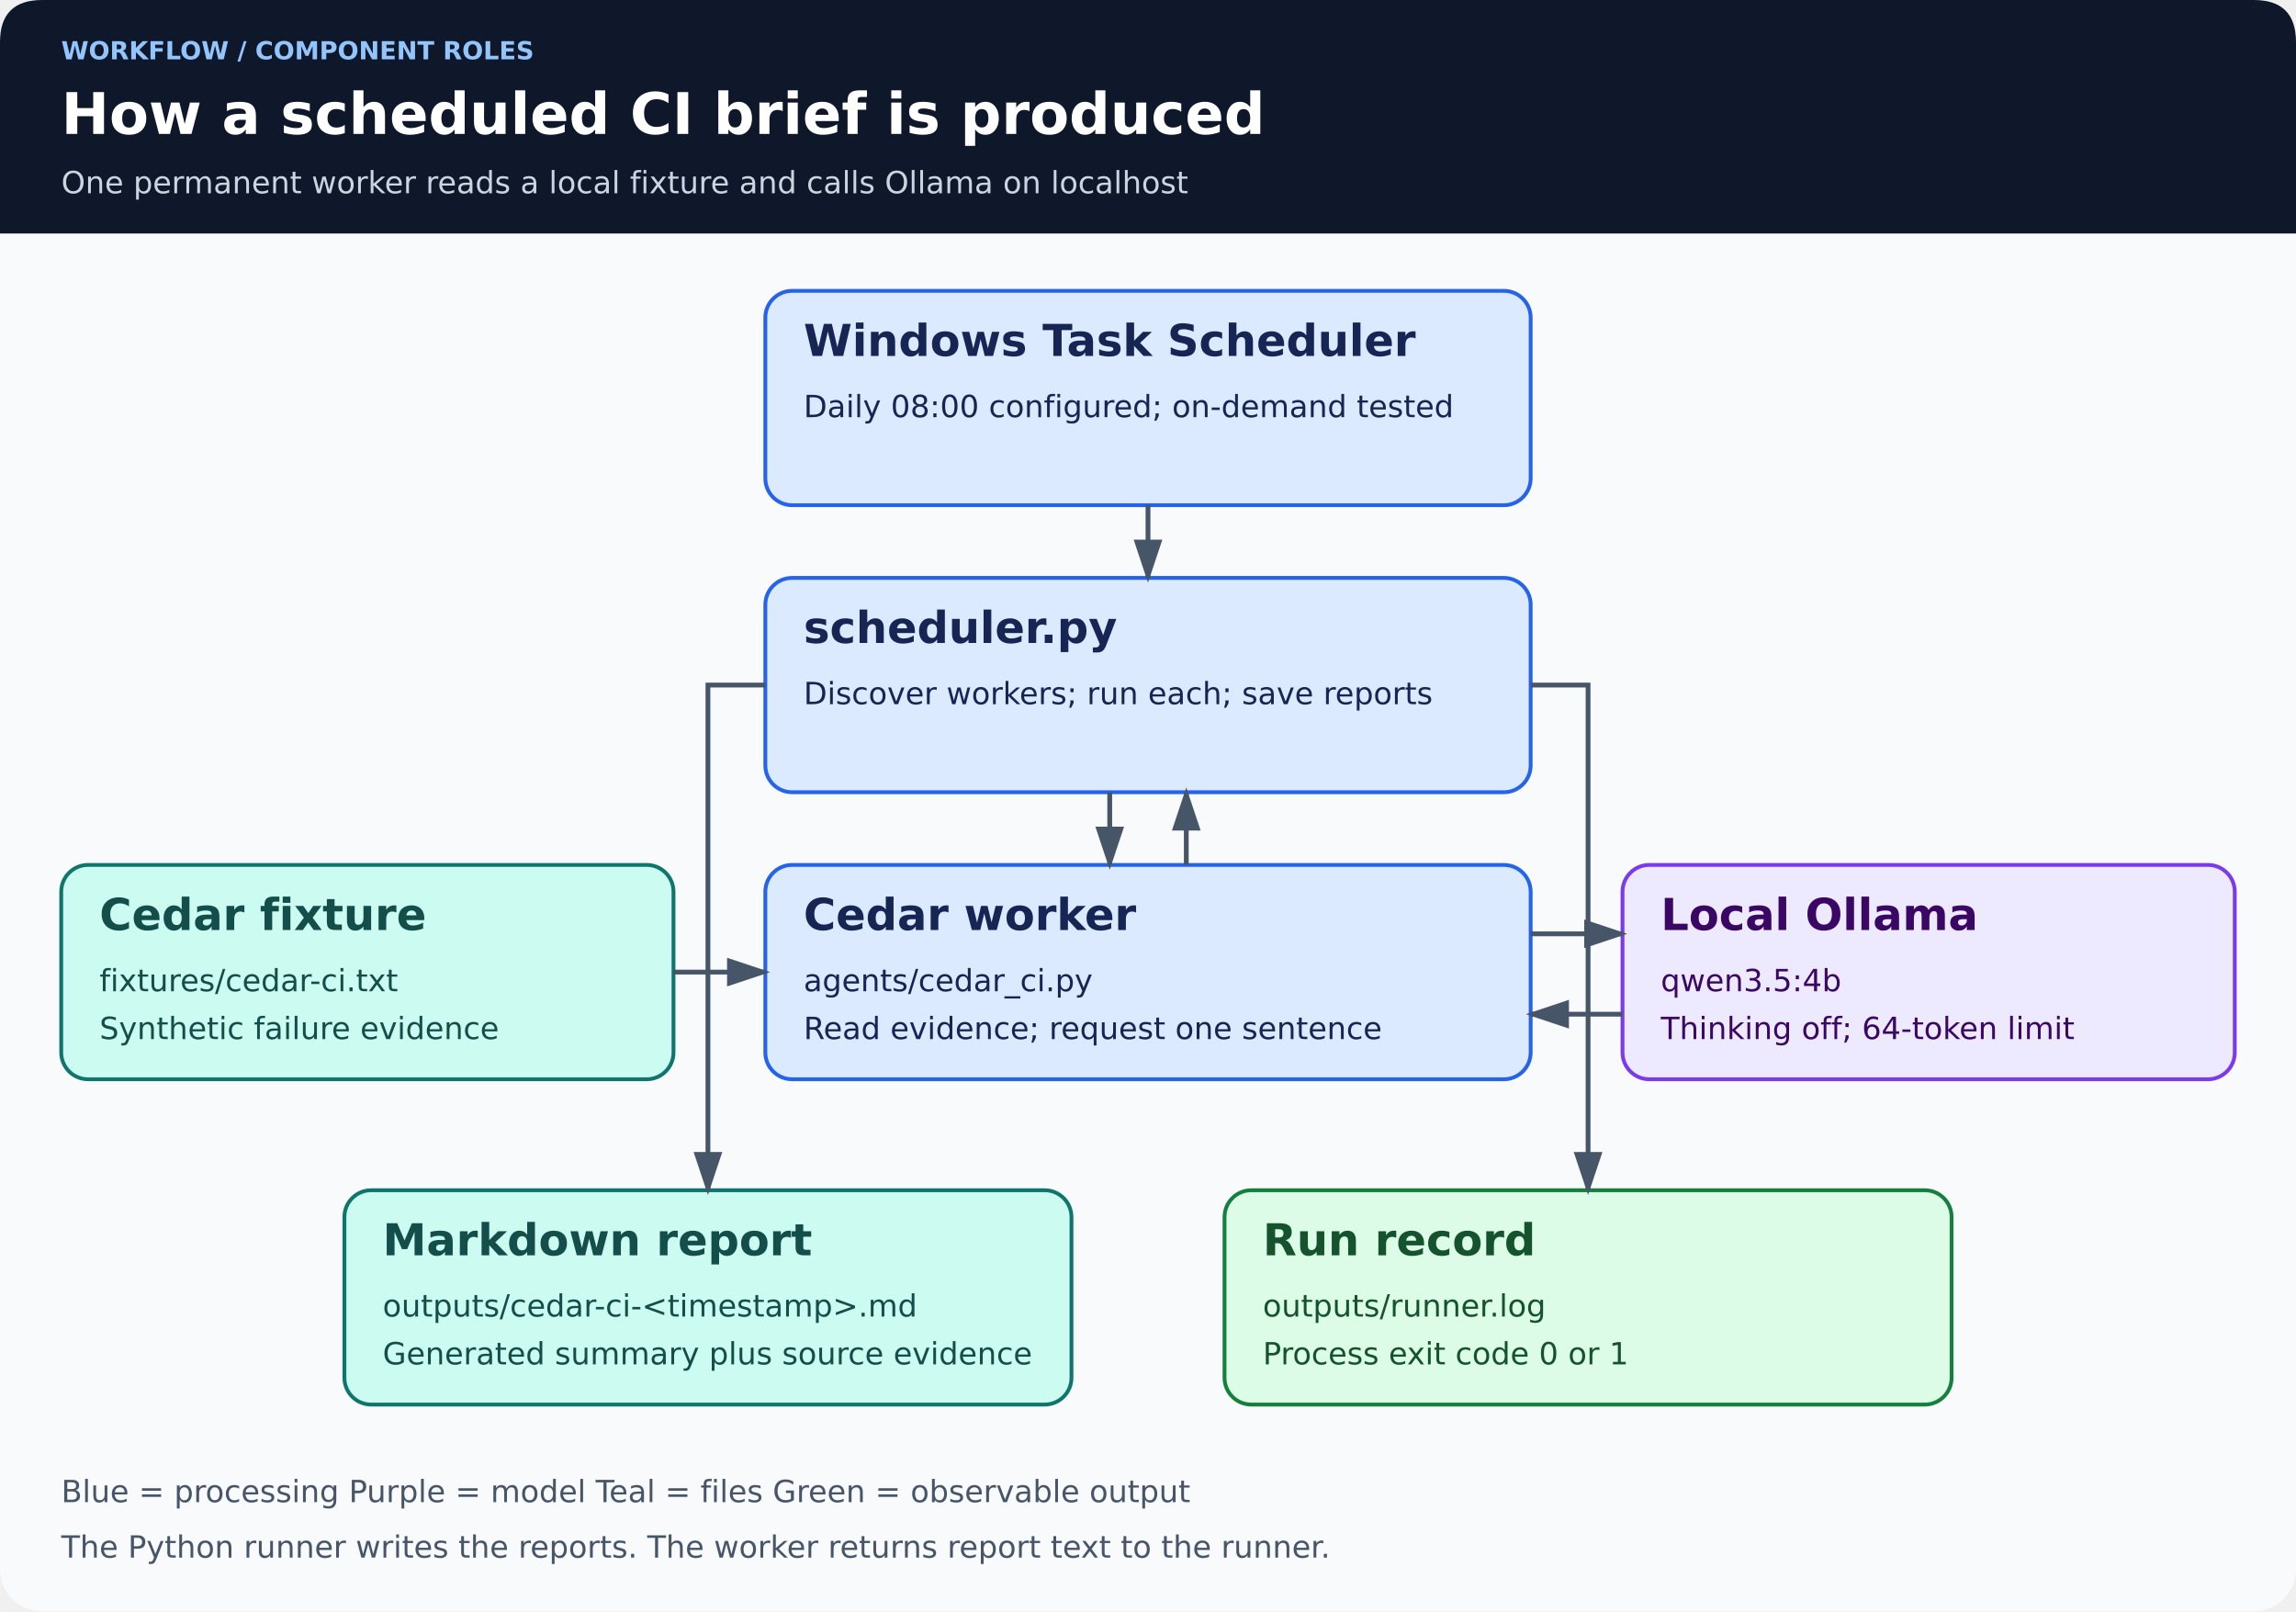
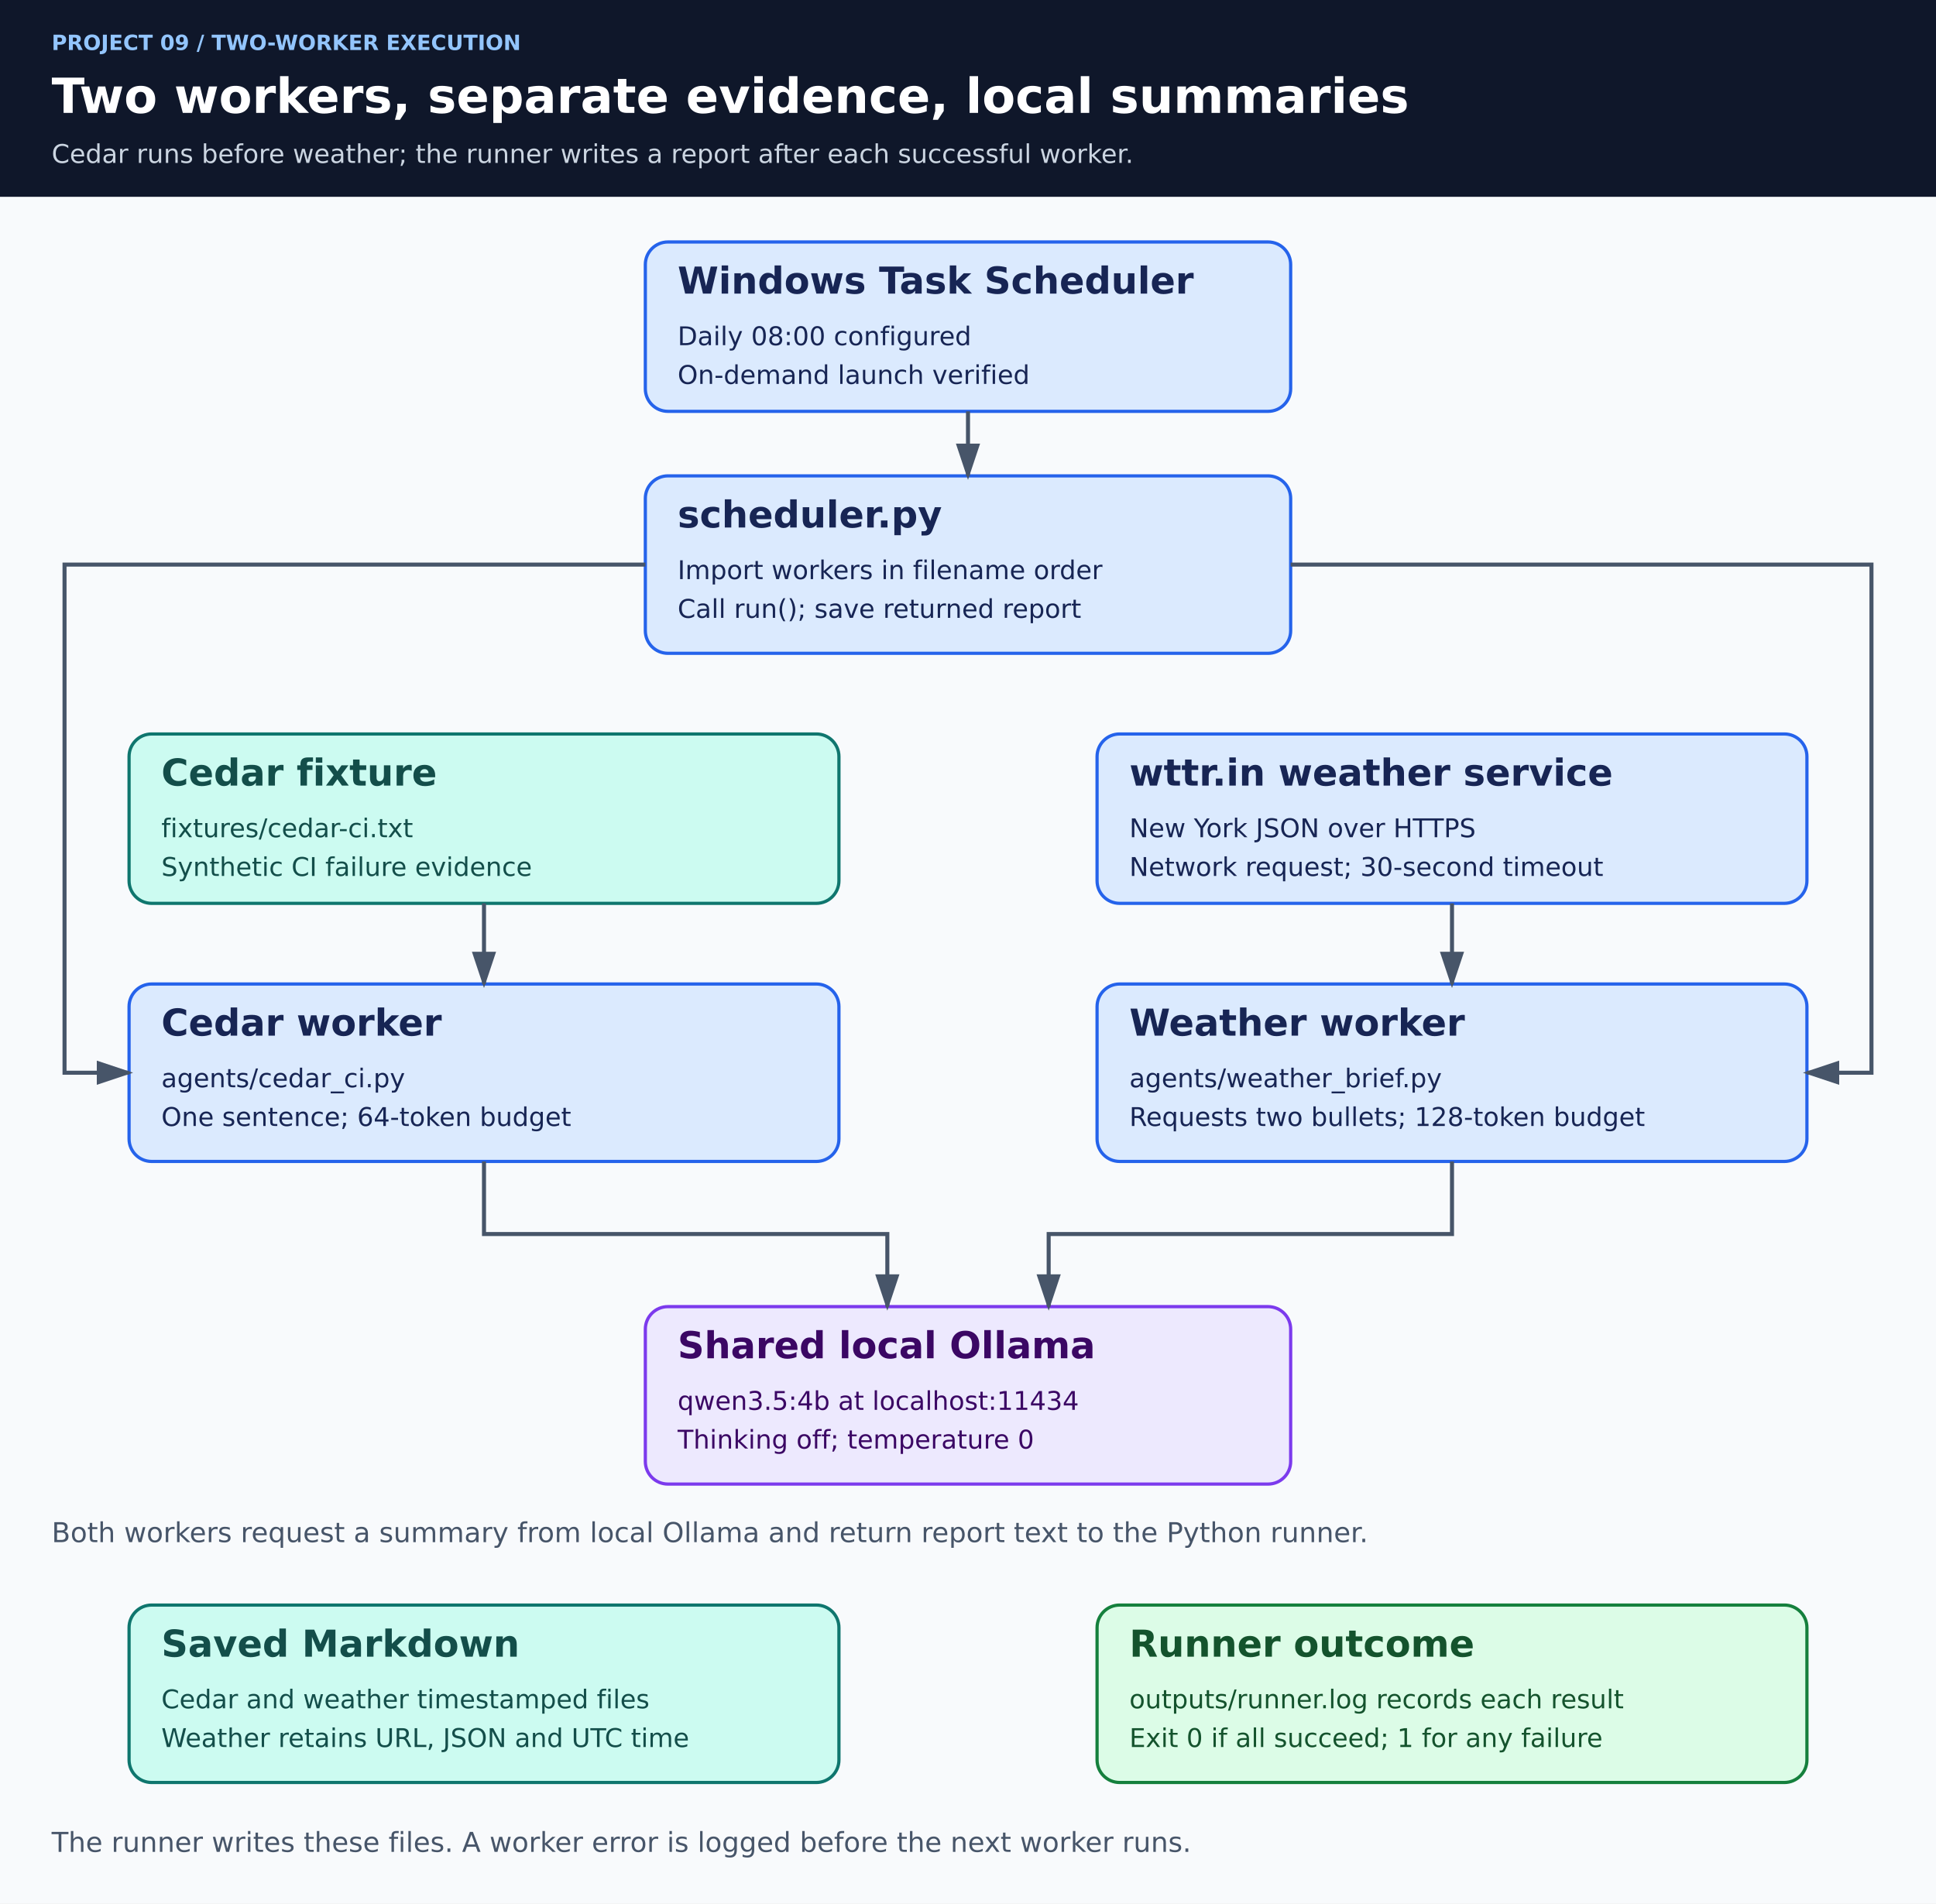
- <svg xmlns="http://www.w3.org/2000/svg" width="1200" height="842" viewBox="0 0 1200 842" role="img" aria-labelledby="title desc">
+ <svg xmlns="http://www.w3.org/2000/svg" width="1200" height="1180" viewBox="0 0 1200 1180" role="img" aria-labelledby="title desc">
  <defs>
    <marker id="arrow" markerWidth="10" markerHeight="10" refX="8" refY="3" orient="auto">
      <path d="M0,0 L0,6 L9,3 z" fill="#475569" />
    </marker>
  </defs>
-   <rect width="1200" height="842" rx="22" fill="#F8FAFC" />
+   <rect width="1200" height="1180" fill="#F8FAFC" />
  <g font-family="DejaVu Sans, Arial, sans-serif">
-     <path d="M22 0H1178Q1200 0 1200 22V122H0V22Q0 0 22 0" fill="#0F172A" />
-     <text x="32" y="31" font-size="13" fill="#93C5FD" font-weight="700">WORKFLOW / COMPONENT ROLES</text>
-     <text x="32" y="70" font-size="30" fill="#FFFFFF" font-weight="700">How a scheduled CI brief is produced</text>
-     <text x="32" y="101" font-size="16" fill="#CBD5E1" font-weight="400">One permanent worker reads a local fixture and calls Ollama on localhost</text>
-     <rect x="400" y="152" width="400" height="112" rx="14" fill="#DBEAFE" stroke="#2563EB" stroke-width="2" />
-     <text x="420" y="186" font-size="23" fill="#172554" font-weight="700">Windows Task Scheduler</text>
-     <text x="420" y="218" font-size="16" fill="#172554" font-weight="400">Daily 08:00 configured; on-demand tested</text>
-     <rect x="400" y="302" width="400" height="112" rx="14" fill="#DBEAFE" stroke="#2563EB" stroke-width="2" />
-     <text x="420" y="336" font-size="23" fill="#172554" font-weight="700">scheduler.py</text>
-     <text x="420" y="368" font-size="16" fill="#172554" font-weight="400">Discover workers; run each; save reports</text>
-     <path d="M600 264 L600 302" fill="none" stroke="#475569" stroke-width="2.5" marker-end="url(#arrow)" />
-     <rect x="32" y="452" width="320" height="112" rx="14" fill="#CCFBF1" stroke="#0F766E" stroke-width="2" />
-     <text x="52" y="486" font-size="23" fill="#134E4A" font-weight="700">Cedar fixture</text>
-     <text x="52" y="518" font-size="16" fill="#134E4A" font-weight="400">fixtures/cedar-ci.txt</text>
-     <text x="52" y="543" font-size="16" fill="#134E4A" font-weight="400">Synthetic failure evidence</text>
-     <rect x="400" y="452" width="400" height="112" rx="14" fill="#DBEAFE" stroke="#2563EB" stroke-width="2" />
-     <text x="420" y="486" font-size="23" fill="#172554" font-weight="700">Cedar worker</text>
-     <text x="420" y="518" font-size="16" fill="#172554" font-weight="400">agents/cedar_ci.py</text>
-     <text x="420" y="543" font-size="16" fill="#172554" font-weight="400">Read evidence; request one sentence</text>
-     <rect x="848" y="452" width="320" height="112" rx="14" fill="#EDE9FE" stroke="#7C3AED" stroke-width="2" />
-     <text x="868" y="486" font-size="23" fill="#3B0764" font-weight="700">Local Ollama</text>
-     <text x="868" y="518" font-size="16" fill="#3B0764" font-weight="400">qwen3.5:4b</text>
-     <text x="868" y="543" font-size="16" fill="#3B0764" font-weight="400">Thinking off; 64-token limit</text>
-     <path d="M580 414 L580 452" fill="none" stroke="#475569" stroke-width="2.5" marker-end="url(#arrow)" />
-     <path d="M620 452 L620 414" fill="none" stroke="#475569" stroke-width="2.5" marker-end="url(#arrow)" />
-     <path d="M352 508 L400 508" fill="none" stroke="#475569" stroke-width="2.5" marker-end="url(#arrow)" />
-     <path d="M800 488 L848 488" fill="none" stroke="#475569" stroke-width="2.5" marker-end="url(#arrow)" />
-     <path d="M848 530 L800 530" fill="none" stroke="#475569" stroke-width="2.5" marker-end="url(#arrow)" />
-     <rect x="180" y="622" width="380" height="112" rx="14" fill="#CCFBF1" stroke="#0F766E" stroke-width="2" />
-     <text x="200" y="656" font-size="23" fill="#134E4A" font-weight="700">Markdown report</text>
-     <text x="200" y="688" font-size="16" fill="#134E4A" font-weight="400">outputs/cedar-ci-&lt;timestamp&gt;.md</text>
-     <text x="200" y="713" font-size="16" fill="#134E4A" font-weight="400">Generated summary plus source evidence</text>
-     <rect x="640" y="622" width="380" height="112" rx="14" fill="#DCFCE7" stroke="#15803D" stroke-width="2" />
-     <text x="660" y="656" font-size="23" fill="#14532D" font-weight="700">Run record</text>
-     <text x="660" y="688" font-size="16" fill="#14532D" font-weight="400">outputs/runner.log</text>
-     <text x="660" y="713" font-size="16" fill="#14532D" font-weight="400">Process exit code 0 or 1</text>
-     <path d="M400 358 H370 V622" fill="none" stroke="#475569" stroke-width="2.5" marker-end="url(#arrow)" />
-     <path d="M800 358 H830 V622" fill="none" stroke="#475569" stroke-width="2.5" marker-end="url(#arrow)" />
-     <text x="32" y="785" font-size="16" fill="#475569" font-weight="400">Blue = processing   Purple = model   Teal = files   Green = observable output</text>
-     <text x="32" y="814" font-size="16" fill="#475569" font-weight="400">The Python runner writes the reports. The worker returns report text to the runner.</text>
+     <rect width="1200" height="122" fill="#0F172A" />
+     <text x="32" y="31" font-size="13" fill="#93C5FD" font-weight="700">PROJECT 09 / TWO-WORKER EXECUTION</text>
+     <text x="32" y="70" font-size="30" fill="#FFFFFF" font-weight="700">Two workers, separate evidence, local summaries</text>
+     <text x="32" y="101" font-size="16" fill="#CBD5E1" font-weight="400">Cedar runs before weather; the runner writes a report after each successful worker.</text>
+     <rect x="400" y="150" width="400" height="105" rx="14" fill="#DBEAFE" stroke="#2563EB" stroke-width="2" />
+     <text x="420" y="182" font-size="23" fill="#172554" font-weight="700">Windows Task Scheduler</text>
+     <text x="420" y="214" font-size="16" fill="#172554" font-weight="400">Daily 08:00 configured</text>
+     <text x="420" y="238" font-size="16" fill="#172554" font-weight="400">On-demand launch verified</text>
+     <rect x="400" y="295" width="400" height="110" rx="14" fill="#DBEAFE" stroke="#2563EB" stroke-width="2" />
+     <text x="420" y="327" font-size="23" fill="#172554" font-weight="700">scheduler.py</text>
+     <text x="420" y="359" font-size="16" fill="#172554" font-weight="400">Import workers in filename order</text>
+     <text x="420" y="383" font-size="16" fill="#172554" font-weight="400">Call run(); save returned report</text>
+     <path d="M600 255 V295" stroke="#475569" stroke-width="2.5" fill="none" marker-end="url(#arrow)" />
+     <rect x="80" y="455" width="440" height="105" rx="14" fill="#CCFBF1" stroke="#0F766E" stroke-width="2" />
+     <text x="100" y="487" font-size="23" fill="#134E4A" font-weight="700">Cedar fixture</text>
+     <text x="100" y="519" font-size="16" fill="#134E4A" font-weight="400">fixtures/cedar-ci.txt</text>
+     <text x="100" y="543" font-size="16" fill="#134E4A" font-weight="400">Synthetic CI failure evidence</text>
+     <rect x="680" y="455" width="440" height="105" rx="14" fill="#DBEAFE" stroke="#2563EB" stroke-width="2" />
+     <text x="700" y="487" font-size="23" fill="#172554" font-weight="700">wttr.in weather service</text>
+     <text x="700" y="519" font-size="16" fill="#172554" font-weight="400">New York JSON over HTTPS</text>
+     <text x="700" y="543" font-size="16" fill="#172554" font-weight="400">Network request; 30-second timeout</text>
+     <rect x="80" y="610" width="440" height="110" rx="14" fill="#DBEAFE" stroke="#2563EB" stroke-width="2" />
+     <text x="100" y="642" font-size="23" fill="#172554" font-weight="700">Cedar worker</text>
+     <text x="100" y="674" font-size="16" fill="#172554" font-weight="400">agents/cedar_ci.py</text>
+     <text x="100" y="698" font-size="16" fill="#172554" font-weight="400">One sentence; 64-token budget</text>
+     <rect x="680" y="610" width="440" height="110" rx="14" fill="#DBEAFE" stroke="#2563EB" stroke-width="2" />
+     <text x="700" y="642" font-size="23" fill="#172554" font-weight="700">Weather worker</text>
+     <text x="700" y="674" font-size="16" fill="#172554" font-weight="400">agents/weather_brief.py</text>
+     <text x="700" y="698" font-size="16" fill="#172554" font-weight="400">Requests two bullets; 128-token budget</text>
+     <path d="M400 350 H40 V665 H80" stroke="#475569" stroke-width="2.5" fill="none" marker-end="url(#arrow)" />
+     <path d="M800 350 H1160 V665 H1120" stroke="#475569" stroke-width="2.5" fill="none" marker-end="url(#arrow)" />
+     <path d="M300 560 V610" stroke="#475569" stroke-width="2.5" fill="none" marker-end="url(#arrow)" />
+     <path d="M900 560 V610" stroke="#475569" stroke-width="2.5" fill="none" marker-end="url(#arrow)" />
+     <rect x="400" y="810" width="400" height="110" rx="14" fill="#EDE9FE" stroke="#7C3AED" stroke-width="2" />
+     <text x="420" y="842" font-size="23" fill="#3B0764" font-weight="700">Shared local Ollama</text>
+     <text x="420" y="874" font-size="16" fill="#3B0764" font-weight="400">qwen3.5:4b at localhost:11434</text>
+     <text x="420" y="898" font-size="16" fill="#3B0764" font-weight="400">Thinking off; temperature 0</text>
+     <path d="M300 720 V765 H550 V810" stroke="#475569" stroke-width="2.5" fill="none" marker-end="url(#arrow)" />
+     <path d="M900 720 V765 H650 V810" stroke="#475569" stroke-width="2.5" fill="none" marker-end="url(#arrow)" />
+     <text x="32" y="956" font-size="17" fill="#475569" font-weight="400">Both workers request a summary from local Ollama and return report text to the Python runner.</text>
+     <rect x="80" y="995" width="440" height="110" rx="14" fill="#CCFBF1" stroke="#0F766E" stroke-width="2" />
+     <text x="100" y="1027" font-size="23" fill="#134E4A" font-weight="700">Saved Markdown</text>
+     <text x="100" y="1059" font-size="16" fill="#134E4A" font-weight="400">Cedar and weather timestamped files</text>
+     <text x="100" y="1083" font-size="16" fill="#134E4A" font-weight="400">Weather retains URL, JSON and UTC time</text>
+     <rect x="680" y="995" width="440" height="110" rx="14" fill="#DCFCE7" stroke="#15803D" stroke-width="2" />
+     <text x="700" y="1027" font-size="23" fill="#14532D" font-weight="700">Runner outcome</text>
+     <text x="700" y="1059" font-size="16" fill="#14532D" font-weight="400">outputs/runner.log records each result</text>
+     <text x="700" y="1083" font-size="16" fill="#14532D" font-weight="400">Exit 0 if all succeed; 1 for any failure</text>
+     <text x="32" y="1148" font-size="17" fill="#475569" font-weight="400">The runner writes these files. A worker error is logged before the next worker runs.</text>
  </g>
</svg>
